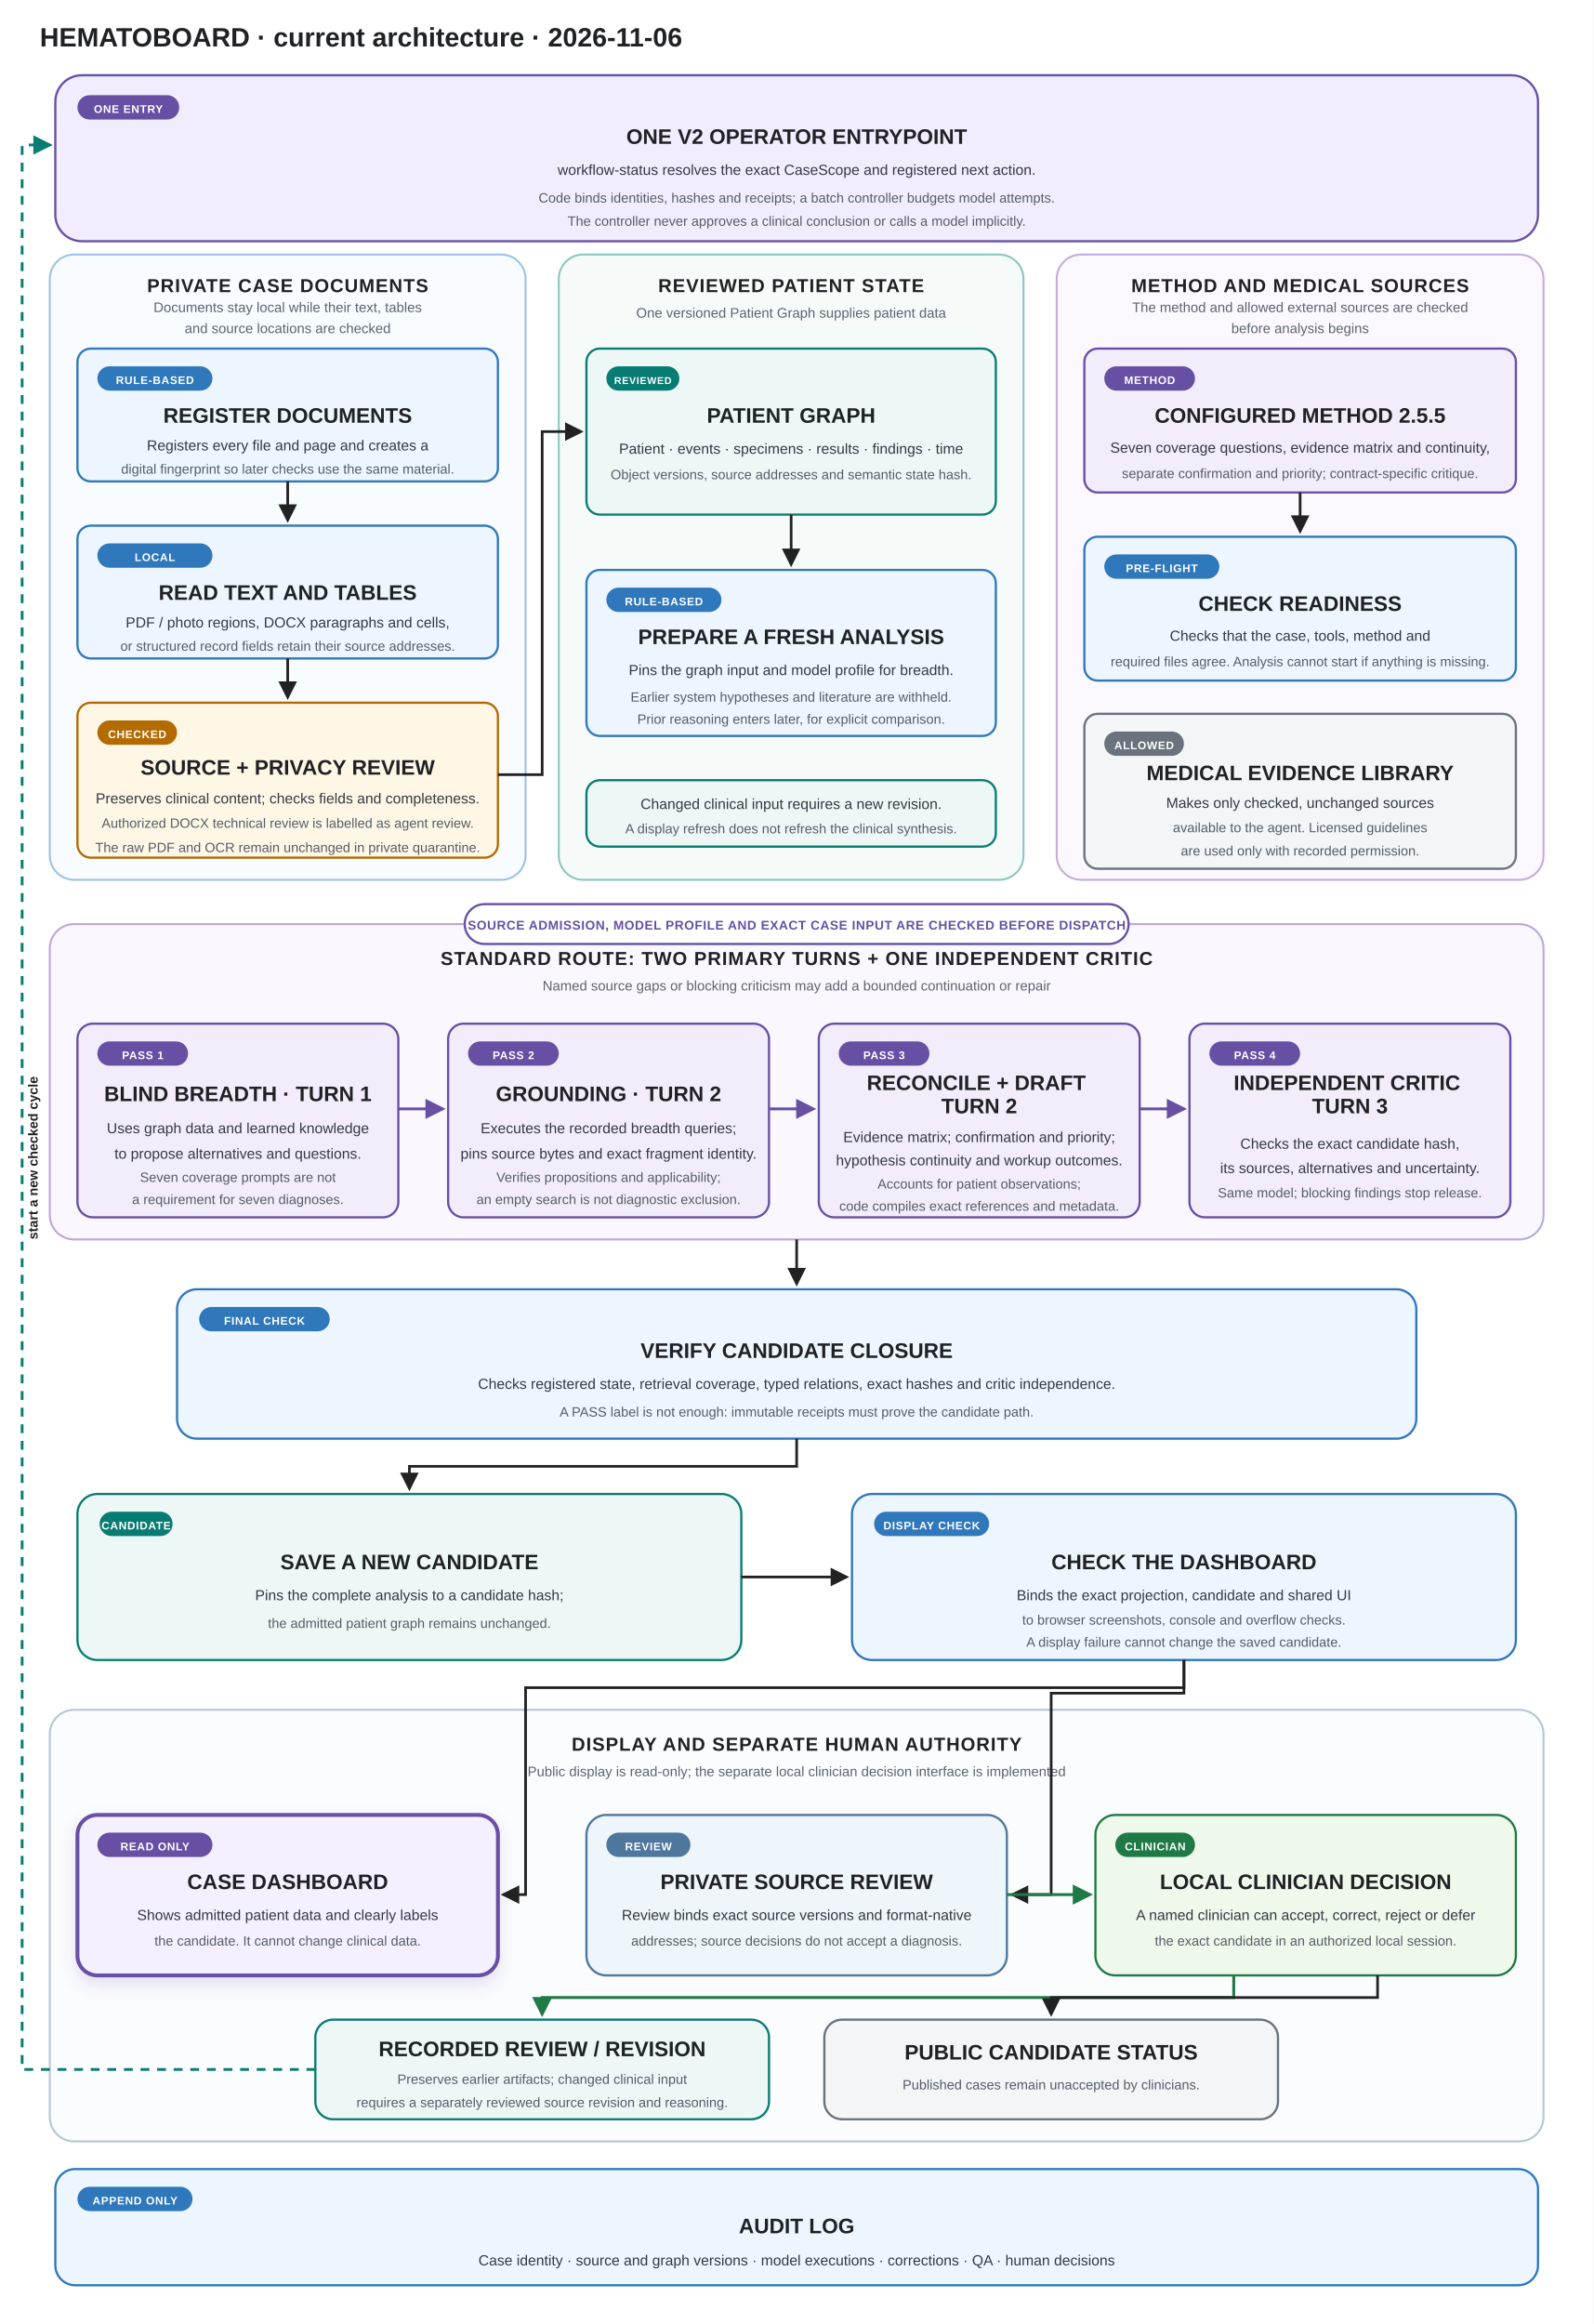
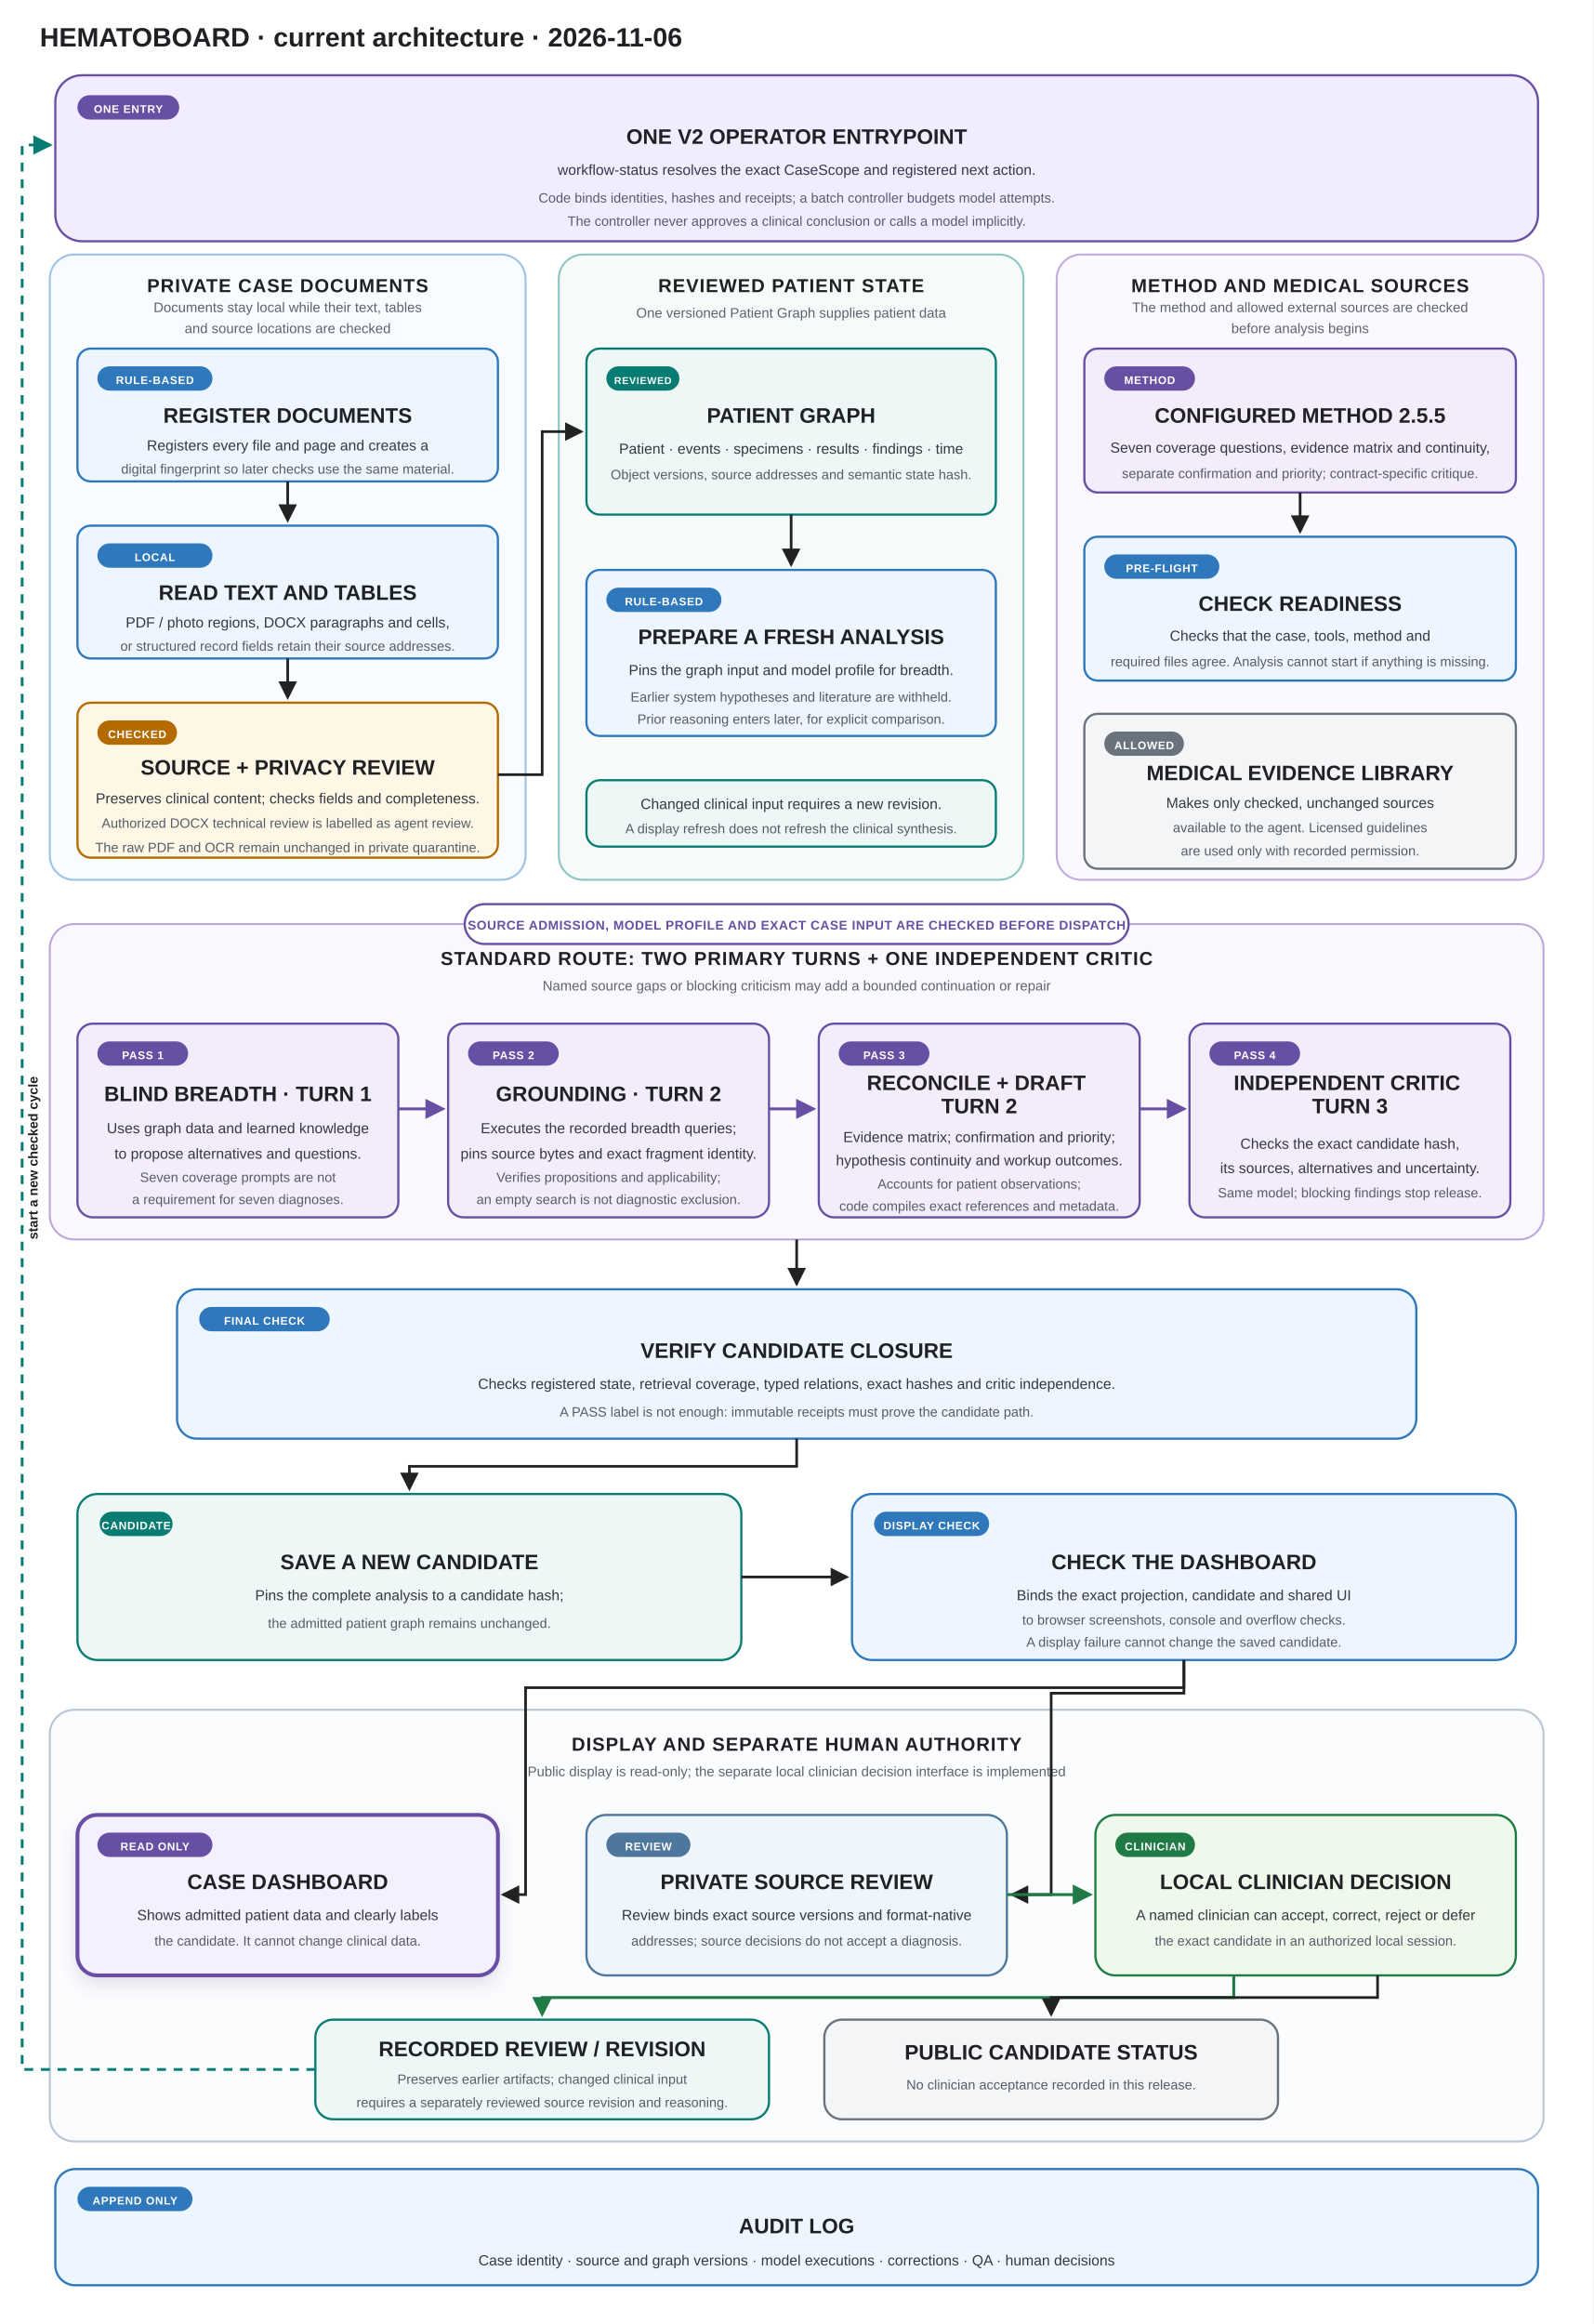
<svg xmlns="http://www.w3.org/2000/svg" width="1440" height="2100" viewBox="0 0 1440 2100" role="img" aria-labelledby="title desc">
  <defs>
    <marker id="arrow" viewBox="0 0 10 10" refX="8.5" refY="5" markerWidth="7" markerHeight="7" orient="auto">
      <path d="M0 0 10 5 0 10Z" fill="#222222" />
    </marker>
    <marker id="arrowPurple" viewBox="0 0 10 10" refX="8.5" refY="5" markerWidth="7" markerHeight="7" orient="auto">
      <path d="M0 0 10 5 0 10Z" fill="#6750a4" />
    </marker>
    <marker id="arrowGreen" viewBox="0 0 10 10" refX="8.5" refY="5" markerWidth="7" markerHeight="7" orient="auto">
      <path d="M0 0 10 5 0 10Z" fill="#1f7a45" />
    </marker>
    <marker id="arrowTeal" viewBox="0 0 10 10" refX="8.5" refY="5" markerWidth="7" markerHeight="7" orient="auto">
      <path d="M0 0 10 5 0 10Z" fill="#087c73" />
    </marker>
    <filter id="shadow" x="-20%" y="-20%" width="140%" height="160%">
      <feDropShadow dx="0" dy="7" stdDeviation="7" flood-color="#6750a4" flood-opacity="0.16" />
    </filter>
    <style>
      text { font-family: "IBM Plex Sans", Arial, sans-serif; fill: #202124; }
      .figureLabel { font-size: 24px; font-weight: 650; }
      .region { stroke-width: 1.8; }
      .regionTitle { font-size: 17px; font-weight: 760; letter-spacing: 0.8px; text-anchor: middle; }
      .regionCopy { font-size: 12.5px; text-anchor: middle; fill: #5c6370; }
      .node { stroke-width: 2; }
      .nodeTitle { font-size: 19px; font-weight: 730; text-anchor: middle; }
      .nodeCopy { font-size: 13.2px; text-anchor: middle; fill: #343943; }
      .nodeCopySmall { font-size: 12.2px; text-anchor: middle; fill: #555d68; }
      .badgeText { font-size: 10px; font-weight: 760; letter-spacing: 0.55px; text-anchor: middle; fill: #ffffff; }
      .flow { fill: none; stroke: #222222; stroke-width: 2.4; marker-end: url(#arrow); }
      .flowPurple { fill: none; stroke: #6750a4; stroke-width: 2.6; marker-end: url(#arrowPurple); }
      .flowGreen { fill: none; stroke: #1f7a45; stroke-width: 2.6; marker-end: url(#arrowGreen); }
      .loop { fill: none; stroke: #087c73; stroke-width: 2.5; stroke-dasharray: 8 7; marker-end: url(#arrowTeal); }
      .flowLabel { font-size: 12px; font-weight: 650; }
      .entryGate { fill: #ffffff; stroke: #6750a4; stroke-width: 2; }
      .entryGateText { font-size: 11.5px; font-weight: 760; letter-spacing: 0.45px; text-anchor: middle; fill: #6750a4; }
      .router { fill: #f2ecff; stroke: #6750a4; }
      .privateRegion { fill: #f8fbff; stroke: #9fc3e5; }
      .stateRegion { fill: #f6fbfa; stroke: #8cc7c1; }
      .protocolRegion { fill: #fbf8ff; stroke: #c3addf; }
      .reasonRegion { fill: #faf8fe; stroke: #bca8da; }
      .sourceNode { fill: #f3f5f7; stroke: #69727d; }
      .controlNode { fill: #edf6ff; stroke: #2f78bb; }
      .stateNode { fill: #edf8f6; stroke: #087c73; }
      .agentNode { fill: #f3edfb; stroke: #6750a4; }
      .hybridNode { fill: #fff7e6; stroke: #b36b00; }
      .humanNode { fill: #eef8eb; stroke: #1f7a45; }
      .surfaceNode { fill: #eef5fb; stroke: #4e779d; }
      .dashboardNode { fill: #f5f0ff; stroke: #6750a4; stroke-width: 3.5; filter: url(#shadow); }
      .routerBadge, .agentBadge { fill: #6750a4; }
      .controlBadge { fill: #2f78bb; }
      .stateBadge { fill: #087c73; }
      .hybridBadge { fill: #b36b00; }
      .humanBadge { fill: #1f7a45; }
      .surfaceBadge { fill: #4e779d; }
      .sourceBadge { fill: #69727d; }
    </style>
  </defs>
  <rect width="1440" height="2100" fill="#ffffff" />
  <text x="36" y="42" class="figureLabel">HEMATOBOARD · current architecture · 2026-11-06</text>
  <rect x="50" y="68" width="1340" height="150" rx="24" class="node router" />
  <rect x="70" y="86" width="92" height="22" rx="11" class="routerBadge" />
  <text x="116" y="102" class="badgeText">ONE ENTRY</text>
  <text x="720" y="130" class="nodeTitle">ONE V2 OPERATOR ENTRYPOINT</text>
  <text x="720" y="158" class="nodeCopy">workflow-status resolves the exact CaseScope and registered next action.</text>
  <text x="720" y="183" class="nodeCopySmall">Code binds identities, hashes and receipts; a batch controller budgets model attempts.</text>
  <text x="720" y="204" class="nodeCopySmall">The controller never approves a clinical conclusion or calls a model implicitly.</text>
  <rect x="45" y="230" width="430" height="565" rx="22" class="region privateRegion" />
  <text x="260" y="264" class="regionTitle" fill="#2f78bb">PRIVATE CASE DOCUMENTS</text>
  <text x="260" y="282" class="regionCopy">Documents stay local while their text, tables</text>
  <text x="260" y="301" class="regionCopy">and source locations are checked</text>
  <rect x="505" y="230" width="420" height="565" rx="22" class="region stateRegion" />
  <text x="715" y="264" class="regionTitle" fill="#087c73">REVIEWED PATIENT STATE</text>
  <text x="715" y="287" class="regionCopy">One versioned Patient Graph supplies patient data</text>
  <rect x="955" y="230" width="440" height="565" rx="22" class="region protocolRegion" />
  <text x="1175" y="264" class="regionTitle" fill="#6750a4">METHOD AND MEDICAL SOURCES</text>
  <text x="1175" y="282" class="regionCopy">The method and allowed external sources are checked</text>
  <text x="1175" y="301" class="regionCopy">before analysis begins</text>
  <rect x="70" y="315" width="380" height="120" rx="12" class="node controlNode" />
  <rect x="88" y="331" width="104" height="22" rx="11" class="controlBadge" />
  <text x="140" y="347" class="badgeText">RULE-BASED</text>
  <text x="260" y="382" class="nodeTitle">REGISTER DOCUMENTS</text>
  <text x="260" y="407" class="nodeCopy">Registers every file and page and creates a</text>
  <text x="260" y="428" class="nodeCopySmall">digital fingerprint so later checks use the same material.</text>
  <rect x="70" y="475" width="380" height="120" rx="12" class="node controlNode" />
  <rect x="88" y="491" width="104" height="22" rx="11" class="controlBadge" />
  <text x="140" y="507" class="badgeText">LOCAL</text>
  <text x="260" y="542" class="nodeTitle">READ TEXT AND TABLES</text>
  <text x="260" y="567" class="nodeCopy">PDF / photo regions, DOCX paragraphs and cells,</text>
  <text x="260" y="588" class="nodeCopySmall">or structured record fields retain their source addresses.</text>
  <rect x="70" y="635" width="380" height="140" rx="12" class="node hybridNode" />
  <rect x="88" y="651" width="72" height="22" rx="11" class="hybridBadge" />
  <text x="124" y="667" class="badgeText">CHECKED</text>
  <text x="260" y="700" class="nodeTitle">SOURCE + PRIVACY REVIEW</text>
  <text x="260" y="726" class="nodeCopy">Preserves clinical content; checks fields and completeness.</text>
  <text x="260" y="748" class="nodeCopySmall">Authorized DOCX technical review is labelled as agent review.</text>
  <text x="260" y="770" class="nodeCopySmall">The raw PDF and OCR remain unchanged in private quarantine.</text>
  <rect x="530" y="315" width="370" height="150" rx="12" class="node stateNode" />
  <rect x="548" y="331" width="66" height="22" rx="11" class="stateBadge" />
  <text x="581" y="347" class="badgeText" style="font-size:9px">REVIEWED</text>
  <text x="715" y="382" class="nodeTitle">PATIENT GRAPH</text>
  <text x="715" y="410" class="nodeCopy">Patient · events · specimens · results · findings · time</text>
  <text x="715" y="433" class="nodeCopySmall">Object versions, source addresses and semantic state hash.</text>
  <rect x="530" y="515" width="370" height="150" rx="12" class="node controlNode" />
  <rect x="548" y="531" width="104" height="22" rx="11" class="controlBadge" />
  <text x="600" y="547" class="badgeText">RULE-BASED</text>
  <text x="715" y="582" class="nodeTitle">PREPARE A FRESH ANALYSIS</text>
  <text x="715" y="610" class="nodeCopy">Pins the graph input and model profile for breadth.</text>
  <text x="715" y="634" class="nodeCopySmall">Earlier system hypotheses and literature are withheld.</text>
  <text x="715" y="654" class="nodeCopySmall">Prior reasoning enters later, for explicit comparison.</text>
  <rect x="530" y="705" width="370" height="60" rx="12" class="node stateNode" />
  <text x="715" y="731" class="nodeCopy">Changed clinical input requires a new revision.</text>
  <text x="715" y="753" class="nodeCopySmall">A display refresh does not refresh the clinical synthesis.</text>
  <rect x="980" y="315" width="390" height="130" rx="12" class="node agentNode" />
  <rect x="998" y="331" width="82" height="22" rx="11" class="agentBadge" />
  <text x="1039" y="347" class="badgeText">METHOD</text>
  <text x="1175" y="382" class="nodeTitle">CONFIGURED METHOD 2.5.5</text>
  <text x="1175" y="409" class="nodeCopy">Seven coverage questions, evidence matrix and continuity,</text>
  <text x="1175" y="432" class="nodeCopySmall">separate confirmation and priority; contract-specific critique.</text>
  <rect x="980" y="485" width="390" height="130" rx="12" class="node controlNode" />
  <rect x="998" y="501" width="104" height="22" rx="11" class="controlBadge" />
  <text x="1050" y="517" class="badgeText">PRE-FLIGHT</text>
  <text x="1175" y="552" class="nodeTitle">CHECK READINESS</text>
  <text x="1175" y="579" class="nodeCopy">Checks that the case, tools, method and</text>
  <text x="1175" y="602" class="nodeCopySmall">required files agree. Analysis cannot start if anything is missing.</text>
  <rect x="980" y="645" width="390" height="140" rx="12" class="node sourceNode" />
  <rect x="998" y="661" width="72" height="22" rx="11" class="sourceBadge" />
  <text x="1034" y="677" class="badgeText">ALLOWED</text>
  <text x="1175" y="705" class="nodeTitle">MEDICAL EVIDENCE LIBRARY</text>
  <text x="1175" y="730" class="nodeCopy">Makes only checked, unchanged sources</text>
  <text x="1175" y="752" class="nodeCopySmall">available to the agent. Licensed guidelines</text>
  <text x="1175" y="773" class="nodeCopySmall">are used only with recorded permission.</text>
  <rect x="45" y="835" width="1350" height="285" rx="22" class="region reasonRegion" />
  <rect x="420" y="817" width="600" height="36" rx="18" class="entryGate" />
  <text x="720" y="840" class="entryGateText">SOURCE ADMISSION, MODEL PROFILE AND EXACT CASE INPUT ARE CHECKED BEFORE DISPATCH</text>
  <text x="720" y="872" class="regionTitle" fill="#6750a4">STANDARD ROUTE: TWO PRIMARY TURNS + ONE INDEPENDENT CRITIC</text>
  <text x="720" y="895" class="regionCopy">Named source gaps or blocking criticism may add a bounded continuation or repair</text>
  <rect x="70" y="925" width="290" height="175" rx="14" class="node agentNode" />
  <rect x="88" y="941" width="82" height="22" rx="11" class="agentBadge" />
  <text x="129" y="957" class="badgeText">PASS 1</text>
  <text x="215" y="995" class="nodeTitle">BLIND BREADTH · TURN 1</text>
  <text x="215" y="1024" class="nodeCopy">Uses graph data and learned knowledge</text>
  <text x="215" y="1047" class="nodeCopy">to propose alternatives and questions.</text>
  <text x="215" y="1068" class="nodeCopySmall">Seven coverage prompts are not</text>
  <text x="215" y="1088" class="nodeCopySmall">a requirement for seven diagnoses.</text>
  <rect x="405" y="925" width="290" height="175" rx="14" class="node agentNode" />
  <rect x="423" y="941" width="82" height="22" rx="11" class="agentBadge" />
  <text x="464" y="957" class="badgeText">PASS 2</text>
  <text x="550" y="995" class="nodeTitle">GROUNDING · TURN 2</text>
  <text x="550" y="1024" class="nodeCopy">Executes the recorded breadth queries;</text>
  <text x="550" y="1047" class="nodeCopy">pins source bytes and exact fragment identity.</text>
  <text x="550" y="1068" class="nodeCopySmall">Verifies propositions and applicability;</text>
  <text x="550" y="1088" class="nodeCopySmall">an empty search is not diagnostic exclusion.</text>
  <rect x="740" y="925" width="290" height="175" rx="14" class="node agentNode" />
  <rect x="758" y="941" width="82" height="22" rx="11" class="agentBadge" />
  <text x="799" y="957" class="badgeText">PASS 3</text>
  <text x="885" y="985" class="nodeTitle">
    <tspan x="885" dy="0">RECONCILE + DRAFT</tspan>
    <tspan x="885" dy="21">TURN 2</tspan>
  </text>
  <text x="885" y="1032" class="nodeCopy">Evidence matrix; confirmation and priority;</text>
  <text x="885" y="1053" class="nodeCopy">hypothesis continuity and workup outcomes.</text>
  <text x="885" y="1074" class="nodeCopySmall">Accounts for patient observations;</text>
  <text x="885" y="1094" class="nodeCopySmall">code compiles exact references and metadata.</text>
  <rect x="1075" y="925" width="290" height="175" rx="14" class="node agentNode" />
  <rect x="1093" y="941" width="82" height="22" rx="11" class="agentBadge" />
  <text x="1134" y="957" class="badgeText">PASS 4</text>
  <text x="1220" y="985" class="nodeTitle">
    <tspan x="1220" dy="0">INDEPENDENT CRITIC</tspan>
    <tspan x="1220" dy="21">TURN 3</tspan>
  </text>
  <text x="1220" y="1038" class="nodeCopy">Checks the exact candidate hash,</text>
  <text x="1220" y="1060" class="nodeCopy">its sources, alternatives and uncertainty.</text>
  <text x="1220" y="1082" class="nodeCopySmall">Same model; blocking findings stop release.</text>
  <rect x="160" y="1165" width="1120" height="135" rx="18" class="node controlNode" />
  <rect x="180" y="1181" width="118" height="22" rx="11" class="controlBadge" />
  <text x="239" y="1197" class="badgeText">FINAL CHECK</text>
  <text x="720" y="1227" class="nodeTitle">VERIFY CANDIDATE CLOSURE</text>
  <text x="720" y="1255" class="nodeCopy">Checks registered state, retrieval coverage, typed relations, exact hashes and critic independence.</text>
  <text x="720" y="1280" class="nodeCopySmall">A PASS label is not enough: immutable receipts must prove the candidate path.</text>
  <rect x="70" y="1350" width="600" height="150" rx="18" class="node stateNode" />
  <rect x="90" y="1366" width="66" height="22" rx="11" class="stateBadge" />
  <text x="123" y="1382" class="badgeText">CANDIDATE</text>
  <text x="370" y="1418" class="nodeTitle">SAVE A NEW CANDIDATE</text>
  <text x="370" y="1446" class="nodeCopy">Pins the complete analysis to a candidate hash;</text>
  <text x="370" y="1471" class="nodeCopySmall">the admitted patient graph remains unchanged.</text>
  <rect x="770" y="1350" width="600" height="150" rx="18" class="node controlNode" />
  <rect x="790" y="1366" width="104" height="22" rx="11" class="controlBadge" />
  <text x="842" y="1382" class="badgeText">DISPLAY CHECK</text>
  <text x="1070" y="1418" class="nodeTitle">CHECK THE DASHBOARD</text>
  <text x="1070" y="1446" class="nodeCopy">Binds the exact projection, candidate and shared UI</text>
  <text x="1070" y="1468" class="nodeCopySmall">to browser screenshots, console and overflow checks.</text>
  <text x="1070" y="1488" class="nodeCopySmall">A display failure cannot change the saved candidate.</text>
  <rect x="45" y="1545" width="1350" height="390" rx="22" fill="#fbfcfd" stroke="#b7c6d5" stroke-width="1.8" />
  <text x="720" y="1582" class="regionTitle" fill="#4e779d">DISPLAY AND SEPARATE HUMAN AUTHORITY</text>
  <text x="720" y="1605" class="regionCopy">Public display is read-only; the separate local clinician decision interface is implemented</text>
  <rect x="70" y="1640" width="380" height="145" rx="18" class="node dashboardNode" />
  <rect x="88" y="1656" width="104" height="22" rx="11" class="agentBadge" />
  <text x="140" y="1672" class="badgeText">READ ONLY</text>
  <text x="260" y="1707" class="nodeTitle">CASE DASHBOARD</text>
  <text x="260" y="1735" class="nodeCopy">Shows admitted patient data and clearly labels</text>
  <text x="260" y="1758" class="nodeCopySmall">the candidate. It cannot change clinical data.</text>
  <rect x="530" y="1640" width="380" height="145" rx="18" class="node surfaceNode" />
  <rect x="548" y="1656" width="76" height="22" rx="11" class="surfaceBadge" />
  <text x="586" y="1672" class="badgeText">REVIEW</text>
  <text x="720" y="1707" class="nodeTitle">PRIVATE SOURCE REVIEW</text>
  <text x="720" y="1735" class="nodeCopy">Review binds exact source versions and format-native</text>
  <text x="720" y="1758" class="nodeCopySmall">addresses; source decisions do not accept a diagnosis.</text>
  <rect x="990" y="1640" width="380" height="145" rx="18" class="node humanNode" />
  <rect x="1008" y="1656" width="72" height="22" rx="11" class="humanBadge" />
  <text x="1044" y="1672" class="badgeText">CLINICIAN</text>
  <text x="1180" y="1707" class="nodeTitle">LOCAL CLINICIAN DECISION</text>
  <text x="1180" y="1735" class="nodeCopy">A named clinician can accept, correct, reject or defer</text>
  <text x="1180" y="1758" class="nodeCopySmall">the exact candidate in an authorized local session.</text>
  <rect x="285" y="1825" width="410" height="90" rx="16" class="node stateNode" />
  <text x="490" y="1858" class="nodeTitle">RECORDED REVIEW / REVISION</text>
  <text x="490" y="1883" class="nodeCopySmall">Preserves earlier artifacts; changed clinical input</text>
  <text x="490" y="1904" class="nodeCopySmall">requires a separately reviewed source revision and reasoning.</text>
  <rect x="745" y="1825" width="410" height="90" rx="16" class="node sourceNode" />
  <text x="950" y="1861" class="nodeTitle">PUBLIC CANDIDATE STATUS</text>
-   <text x="950" y="1888" class="nodeCopySmall">Published cases remain unaccepted by clinicians.</text>
+   <text x="950" y="1888" class="nodeCopySmall">No clinician acceptance recorded in this release.</text>
  <path d="M260 435 V470" class="flow" />
  <path d="M260 595 V630" class="flow" />
  <path d="M450 700 H490 V390 H525" class="flow" />
  <path d="M715 465 V510" class="flow" />
  <path d="M1175 445 V480" class="flow" />
  <path d="M360 1002 H400" class="flowPurple" />
  <path d="M695 1002 H735" class="flowPurple" />
  <path d="M1030 1002 H1070" class="flowPurple" />
  <path d="M720 1120 V1160" class="flow" />
  <path d="M720 1300 V1325 H370 V1345" class="flow" />
  <path d="M670 1425 H765" class="flow" />
  <path d="M1070 1500 V1525 H475 V1712 H455" class="flow" />
  <path d="M1070 1500 V1530 H950 V1712 H915" class="flow" />
  <path d="M910 1712 H985" class="flowGreen" />
  <path d="M1115 1785 V1805 H490 V1820" class="flowGreen" />
  <path d="M1245 1785 V1805 H950 V1820" class="flow" />
  <path d="M285 1870 H20 V131 H45" class="loop" />
  <text x="34" y="1120" class="flowLabel" fill="#087c73" transform="rotate(-90 34 1120)">start a new checked cycle</text>
  <rect x="50" y="1960" width="1340" height="105" rx="18" class="node controlNode" />
  <rect x="70" y="1976" width="104" height="22" rx="11" class="controlBadge" />
  <text x="122" y="1992" class="badgeText">APPEND ONLY</text>
  <text x="720" y="2018" class="nodeTitle">AUDIT LOG</text>
  <text x="720" y="2047" class="nodeCopy">Case identity · source and graph versions · model executions · corrections · QA · human decisions</text>
</svg>
